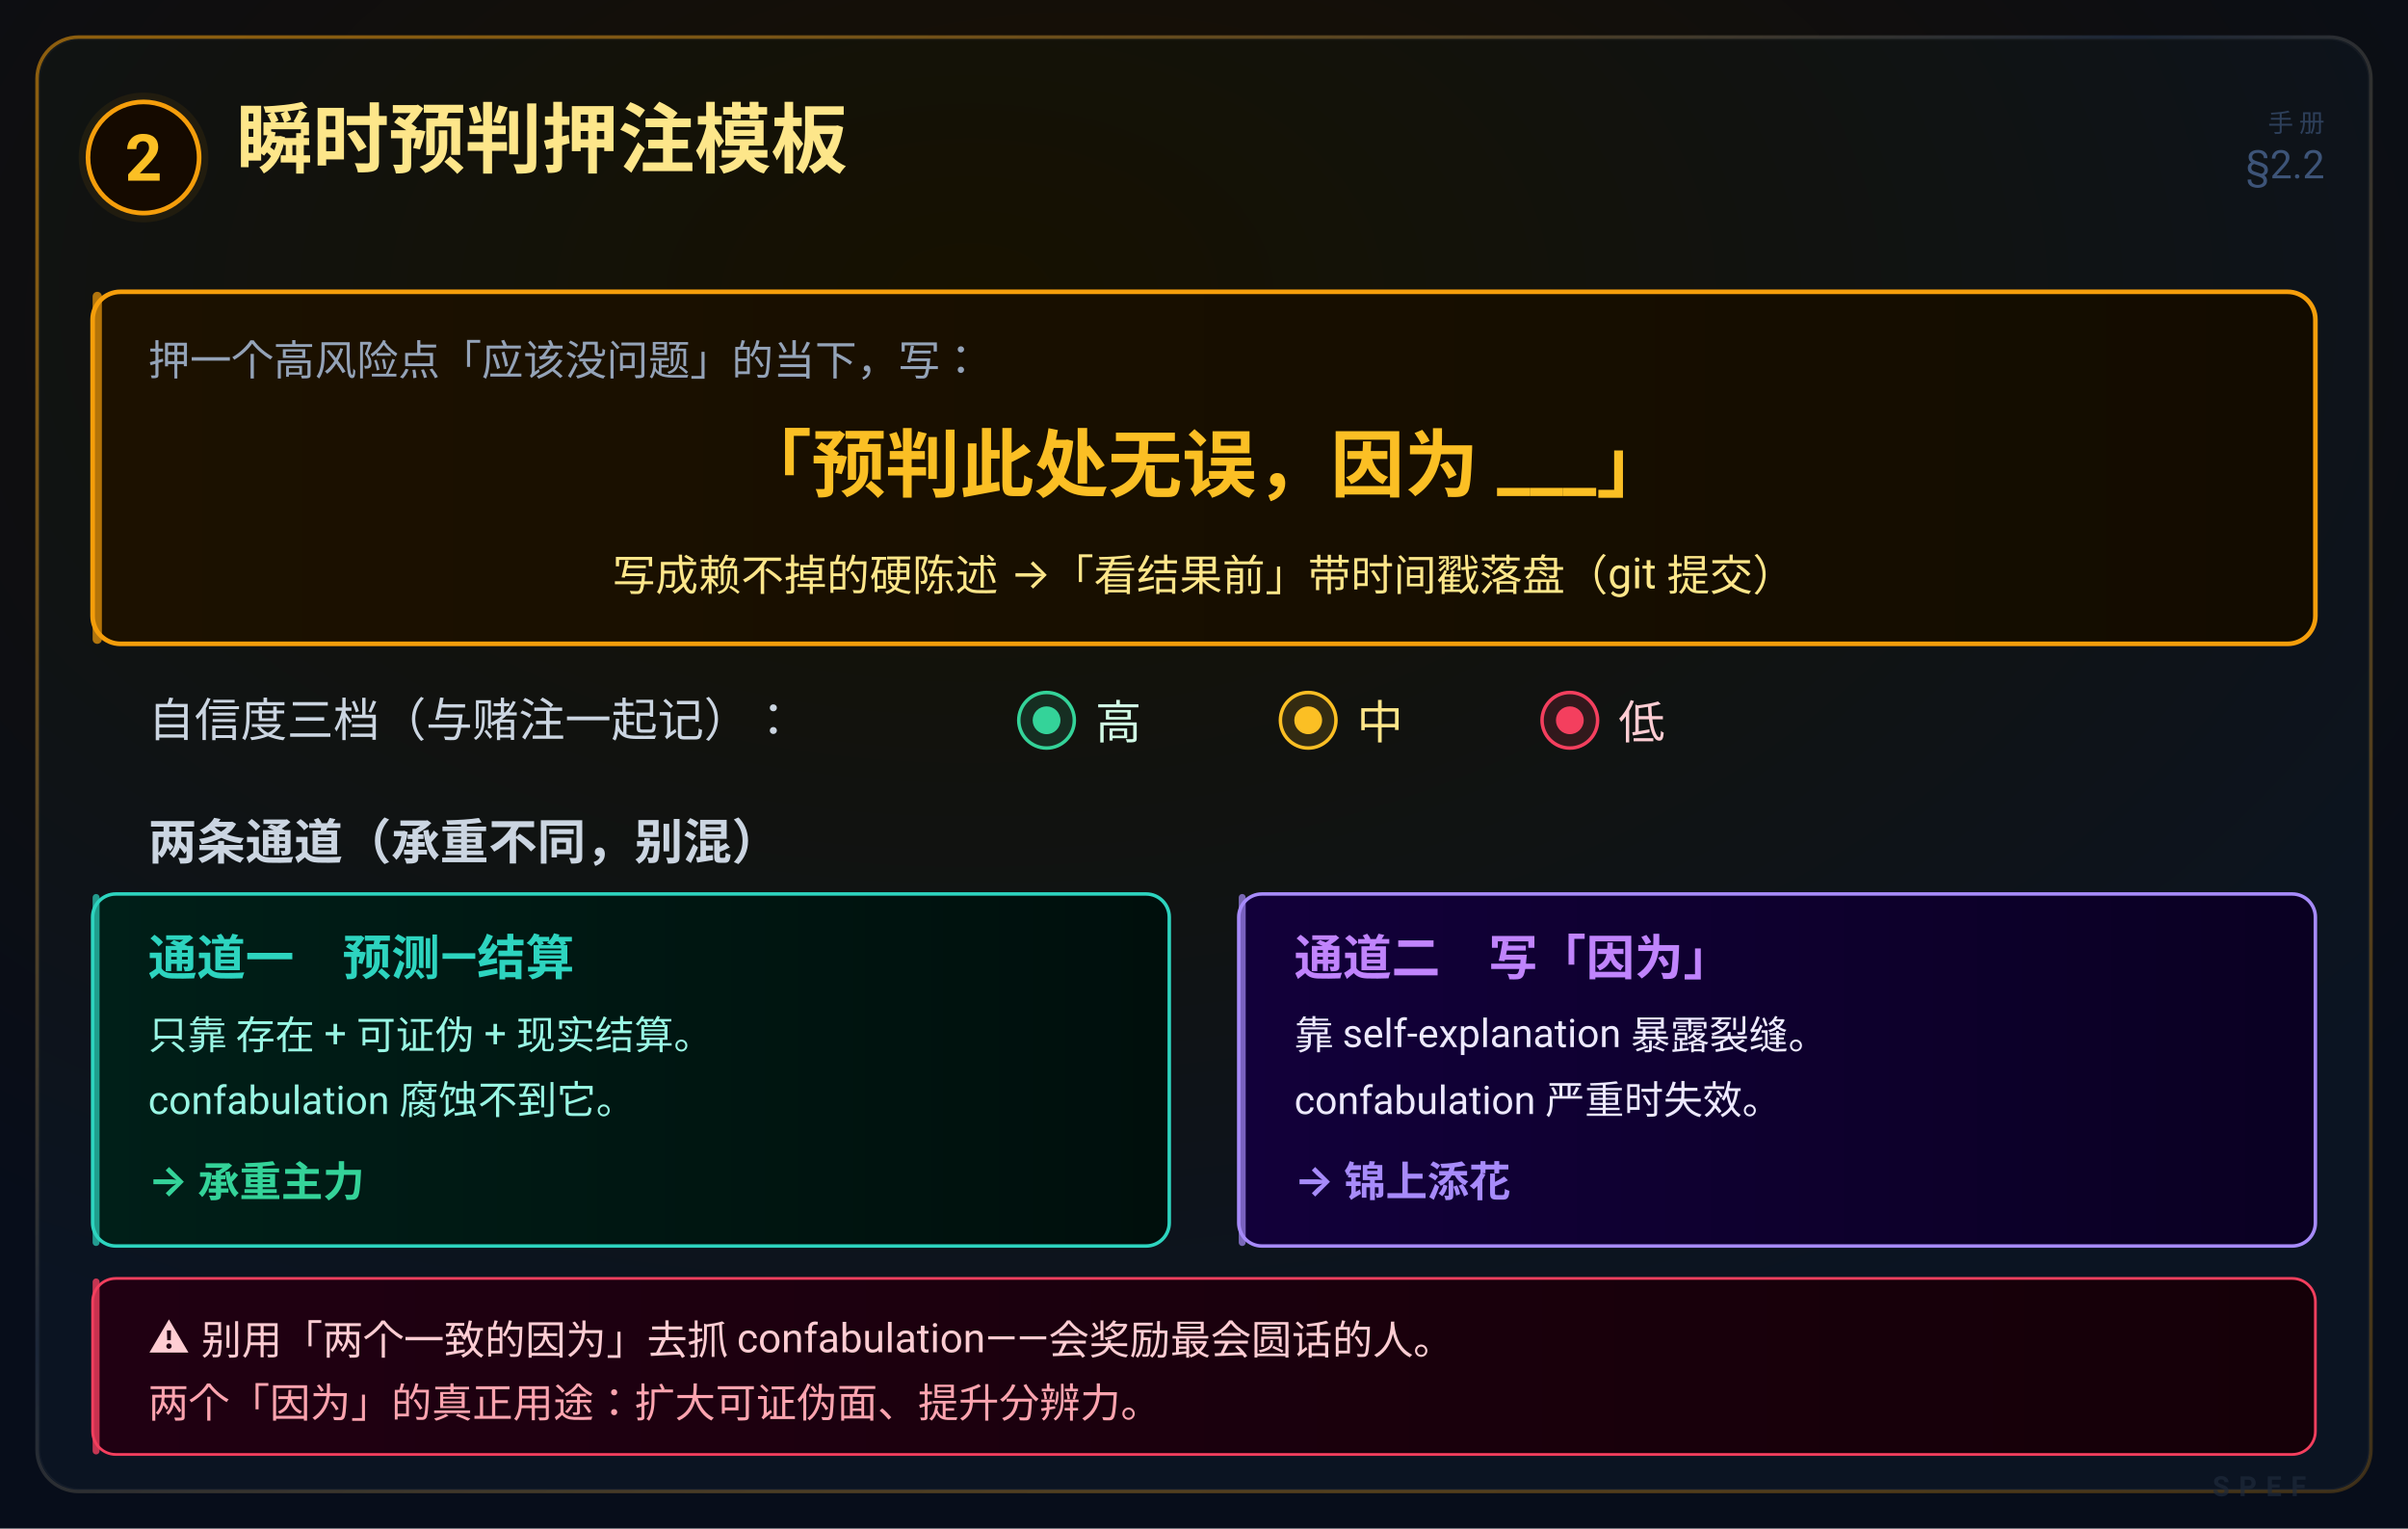
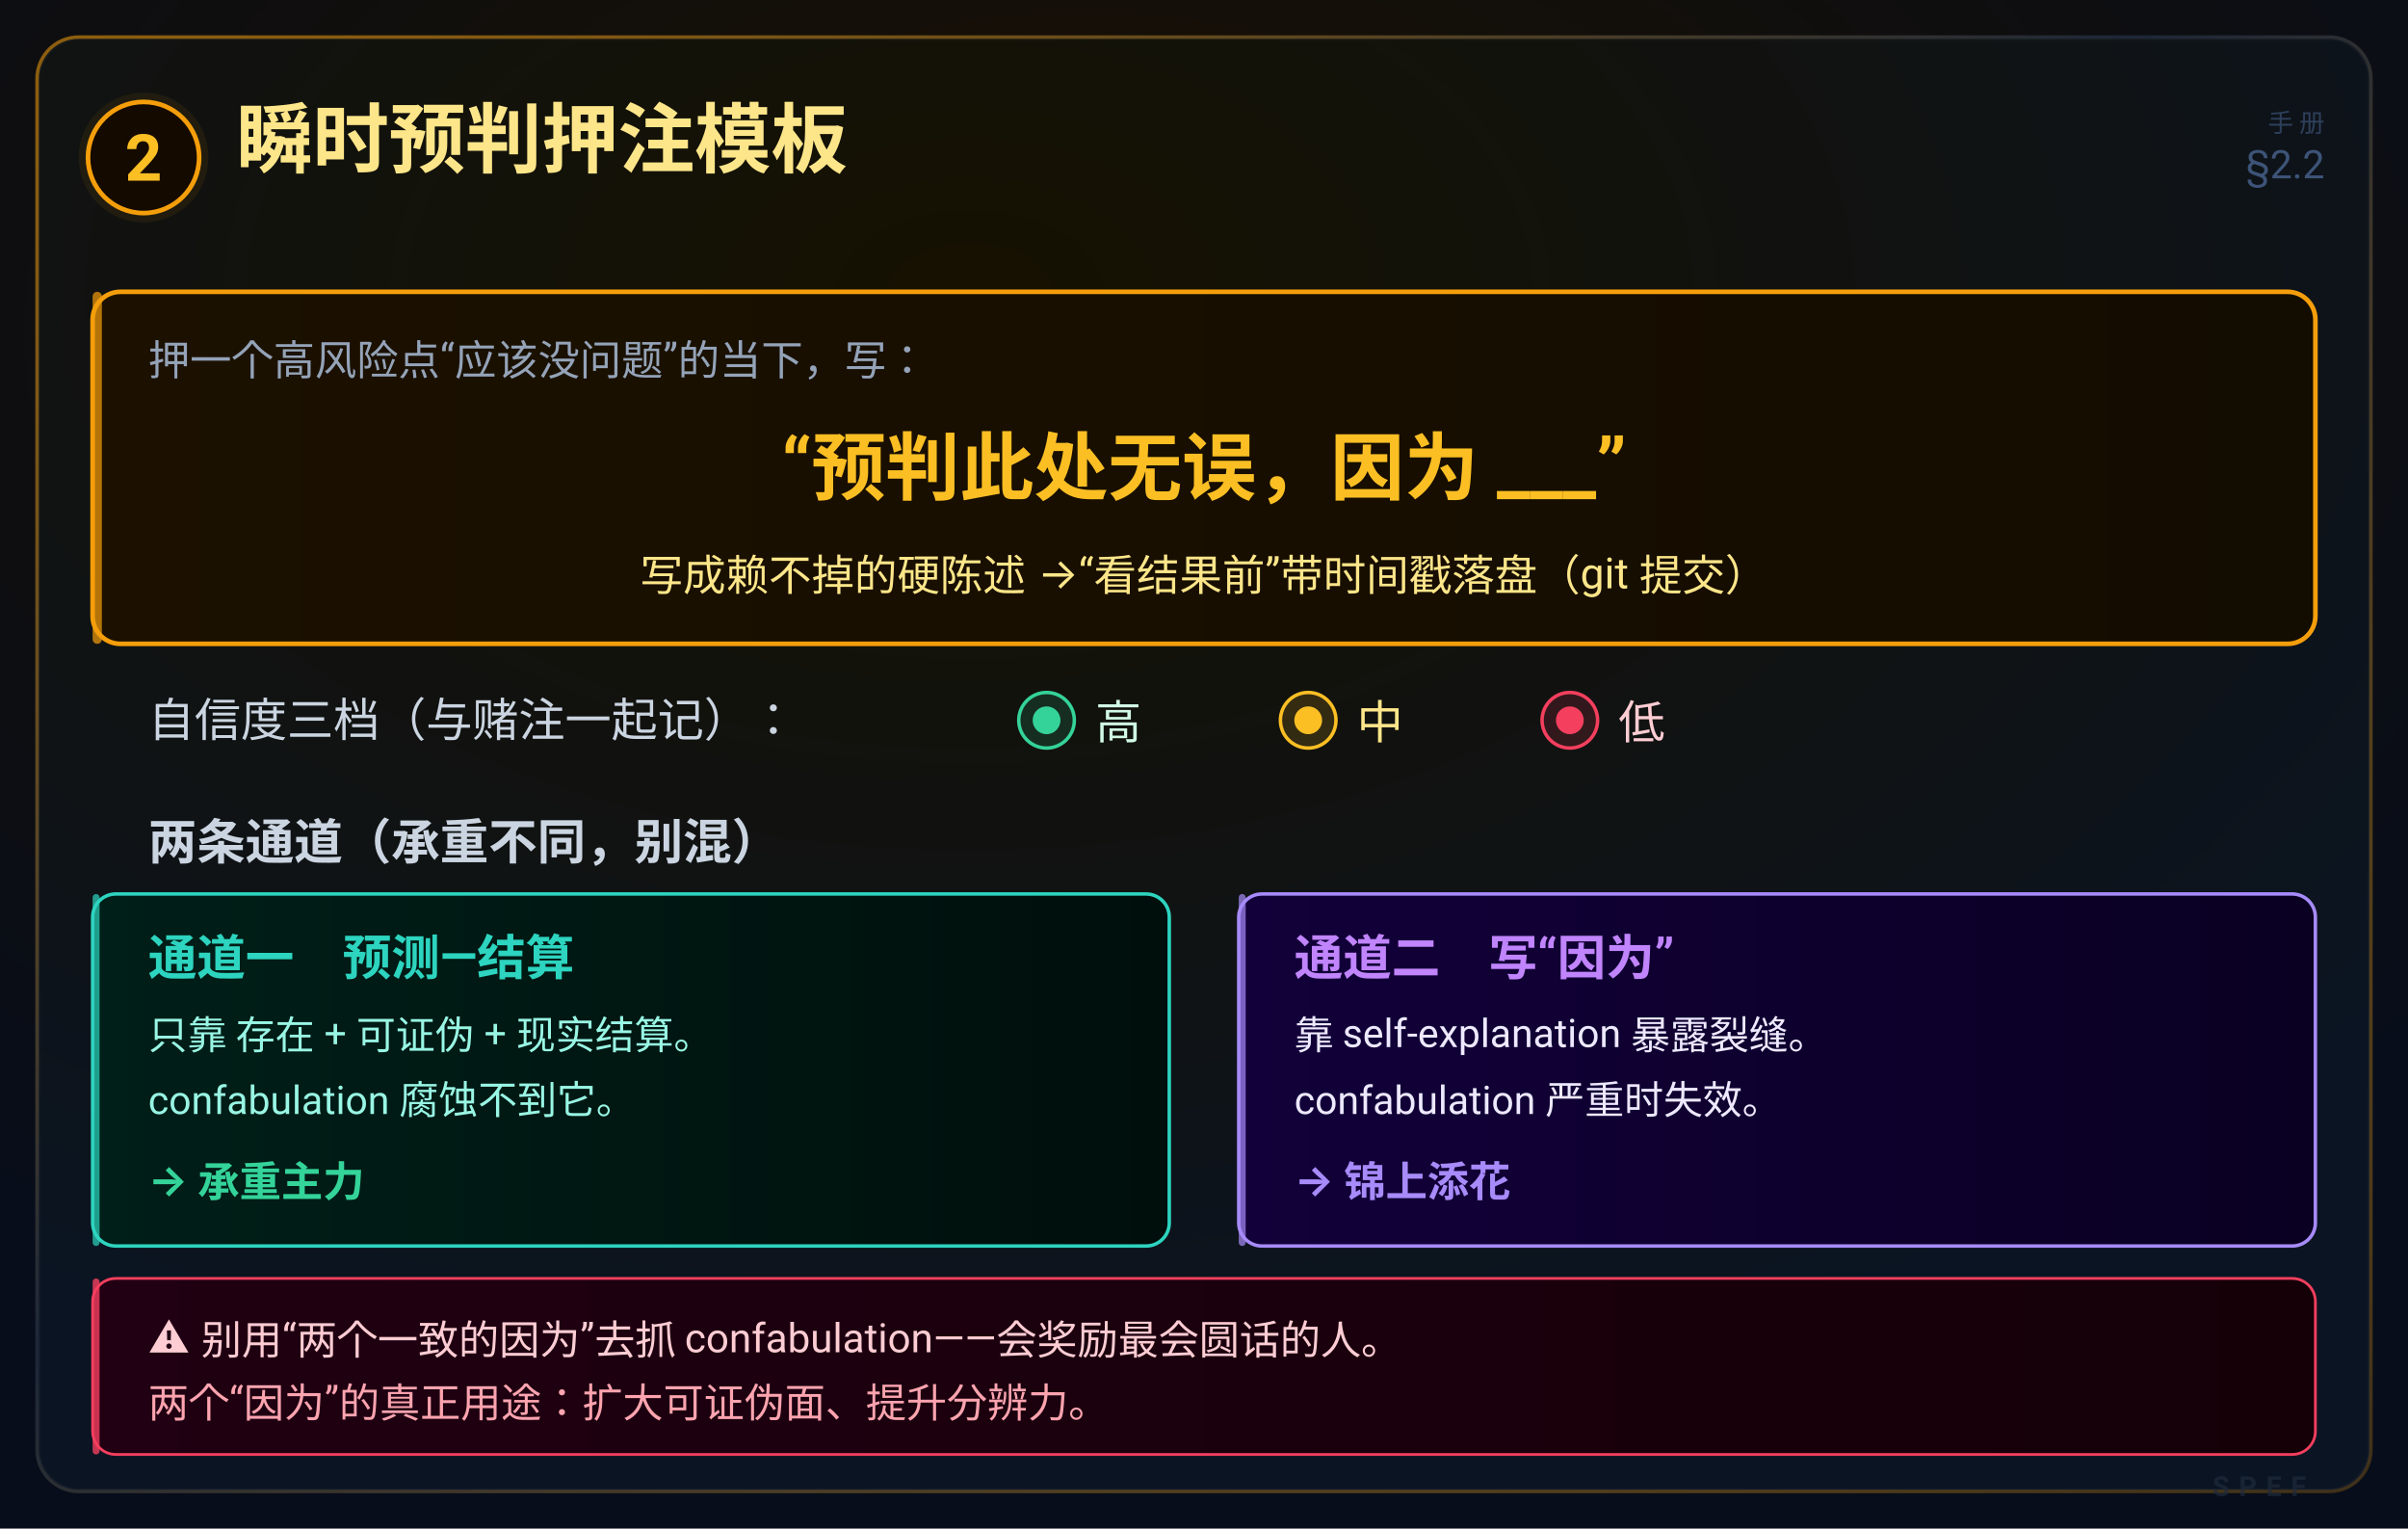
<svg xmlns="http://www.w3.org/2000/svg" viewBox="0 0 1040 660" font-family="'PingFang SC','Hiragino Sans GB','Microsoft YaHei','Noto Sans SC',ui-sans-serif,system-ui,-apple-system,'Segoe UI',Roboto,sans-serif">
  <defs>
    <radialGradient id="bg" cx="45%" cy="22%" r="72%">
      <stop offset="0%" stop-color="#1a1000" />
      <stop offset="100%" stop-color="#070d1a" />
    </radialGradient>
    <radialGradient id="surf" cx="40%" cy="18%" r="78%">
      <stop offset="0%" stop-color="#161100" />
      <stop offset="100%" stop-color="#0b1422" />
    </radialGradient>
    <linearGradient id="bord" x1="0%" y1="0%" x2="100%" y2="100%">
      <stop offset="0%" stop-color="#f59e0b" stop-opacity="0.55" />
      <stop offset="45%" stop-color="#1e293b" stop-opacity="0.9" />
      <stop offset="100%" stop-color="#f59e0b" stop-opacity="0.22" />
    </linearGradient>
    <linearGradient id="sep" x1="0%" y1="0%" x2="100%" y2="0%">
      <stop offset="0%" stop-color="#f59e0b" stop-opacity="0.75" />
      <stop offset="55%" stop-color="#1e293b" stop-opacity="0.4" />
      <stop offset="100%" stop-color="#1e293b" stop-opacity="0" />
    </linearGradient>
    <linearGradient id="tplBox" x1="0%" y1="0%" x2="100%" y2="0%">
      <stop offset="0%" stop-color="#1c1100" />
      <stop offset="100%" stop-color="#130c00" />
    </linearGradient>
    <linearGradient id="ch1" x1="0%" y1="0%" x2="100%" y2="0%">
      <stop offset="0%" stop-color="#001f18" />
      <stop offset="100%" stop-color="#000f0c" />
    </linearGradient>
    <linearGradient id="ch2" x1="0%" y1="0%" x2="100%" y2="0%">
      <stop offset="0%" stop-color="#12003a" />
      <stop offset="100%" stop-color="#0a0022" />
    </linearGradient>
    <linearGradient id="warn" x1="0%" y1="0%" x2="100%" y2="0%">
      <stop offset="0%" stop-color="#200012" />
      <stop offset="100%" stop-color="#150008" />
    </linearGradient>
  </defs>
  <rect width="1040" height="660" fill="url(#bg)" />
  <circle cx="32" cy="32" r="2.5" fill="#f59e0b" fill-opacity="0.22" />
  <circle cx="1008" cy="32" r="2.5" fill="#f59e0b" fill-opacity="0.22" />
  <circle cx="32" cy="628" r="2.5" fill="#f59e0b" fill-opacity="0.08" />
  <circle cx="1008" cy="628" r="2.5" fill="#f59e0b" fill-opacity="0.08" />
  <rect x="16" y="16" width="1008" height="628" rx="18" fill="url(#surf)" />
  <rect x="16" y="16" width="1008" height="628" rx="18" fill="none" stroke="url(#bord)" stroke-width="1.5" />
  <rect x="17" y="17" width="1006" height="626" rx="17.5" fill="none" stroke="#ffffff" stroke-width="0.5" stroke-opacity="0.04" />
  <text x="996" y="646" font-size="12" fill="#1e293b" text-anchor="end" letter-spacing="4" font-weight="700" opacity="0.7">SPEF</text>
  <circle cx="62" cy="68" r="28" fill="#f59e0b" fill-opacity="0.07" />
  <circle cx="62" cy="68" r="24" fill="#150a00" stroke="#f59e0b" stroke-width="2" />
  <text x="62" y="78" font-size="28" fill="#fbbf24" text-anchor="middle" font-weight="bold">2</text>
  <text x="102" y="72" font-size="33" fill="#fde68a" font-weight="bold">瞬时预判押注模板</text>
  <text x="1004" y="57" font-size="11" fill="#2d3f5a" text-anchor="end" letter-spacing="2.5">手册</text>
  <text x="1004" y="77" font-size="17" fill="#3d5478" text-anchor="end">§2.2</text>
  <line x1="40" y1="104" x2="1000" y2="104" stroke="url(#sep)" stroke-width="1" />
  <rect x="40" y="126" width="960" height="152" rx="12" fill="url(#tplBox)" stroke="#f59e0b" stroke-width="2" />
  <rect x="40" y="126" width="4" height="152" rx="2" fill="#f59e0b" opacity="0.7" />
-   <text x="64" y="162" font-size="18" fill="#94a3b8">押一个高风险点「应该没问题」的当下，写：</text>
-   <text x="520" y="212" font-size="32" fill="#fbbf24" text-anchor="middle" font-weight="bold">「预判此处无误，因为 ___」</text>
-   <text x="520" y="255" font-size="18.5" fill="#fde68a" text-anchor="middle">写成赖不掉的硬陈述 →「看结果前」带时间戳落盘（git 提交）</text>
+   <text x="64" y="162" font-size="18" fill="#94a3b8">押一个高风险点“应该没问题”的当下，写：</text>
+   <text x="520" y="212" font-size="32" fill="#fbbf24" text-anchor="middle" font-weight="bold">“预判此处无误，因为 ___”</text>
+   <text x="520" y="255" font-size="18.5" fill="#fde68a" text-anchor="middle">写成赖不掉的硬陈述 →“看结果前”带时间戳落盘（git 提交）</text>
  <text x="64" y="318" font-size="20" fill="#cbd5e1">自信度三档（与赌注一起记）：</text>
  <circle cx="452" cy="311" r="12" fill="#34d399" fill-opacity="0.15" stroke="#34d399" stroke-width="1.5" />
  <circle cx="452" cy="311" r="6" fill="#34d399" />
  <text x="473" y="319" font-size="20" fill="#d1fae5">高</text>
  <circle cx="565" cy="311" r="12" fill="#fbbf24" fill-opacity="0.15" stroke="#fbbf24" stroke-width="1.5" />
  <circle cx="565" cy="311" r="6" fill="#fbbf24" />
  <text x="586" y="319" font-size="20" fill="#fde68a">中</text>
  <circle cx="678" cy="311" r="12" fill="#f43f5e" fill-opacity="0.15" stroke="#f43f5e" stroke-width="1.5" />
  <circle cx="678" cy="311" r="6" fill="#f43f5e" />
  <text x="699" y="319" font-size="20" fill="#fecdd3">低</text>
  <text x="64" y="371" font-size="21" fill="#cbd5e1" font-weight="bold">两条通道（承重不同，别混）</text>
  <rect x="40" y="386" width="465" height="152" rx="10" fill="url(#ch1)" stroke="#2dd4bf" stroke-width="1.5" />
  <rect x="40" y="386" width="3" height="152" rx="1.5" fill="#2dd4bf" opacity="0.7" />
  <text x="64" y="421" font-size="21" fill="#2dd4bf" font-weight="bold">通道一　预测—结算</text>
  <text x="64" y="453" font-size="17" fill="#99f6e4">只靠 存在 + 可证伪 + 现实结算。</text>
  <text x="64" y="481" font-size="17" fill="#99f6e4">confabulation 腐蚀不到它。</text>
  <text x="64" y="516" font-size="18" fill="#34d399" font-weight="bold">→ 承重主力</text>
  <rect x="535" y="386" width="465" height="152" rx="10" fill="url(#ch2)" stroke="#a78bfa" stroke-width="1.5" />
  <rect x="535" y="386" width="3" height="152" rx="1.5" fill="#a78bfa" opacity="0.7" />
-   <text x="559" y="421" font-size="21" fill="#c084fc" font-weight="bold">通道二　写「因为」</text>
+   <text x="559" y="421" font-size="21" fill="#c084fc" font-weight="bold">通道二　写“因为”</text>
  <text x="559" y="453" font-size="17" fill="#ede9fe">靠 self-explanation 暴露裂缝。</text>
  <text x="559" y="481" font-size="17" fill="#ede9fe">confabulation 严重时失效。</text>
  <text x="559" y="516" font-size="18" fill="#a78bfa" font-weight="bold">→ 锦上添花</text>
  <rect x="40" y="552" width="960" height="76" rx="10" fill="url(#warn)" stroke="#f43f5e" stroke-width="1.2" />
  <rect x="40" y="552" width="3" height="76" rx="1.5" fill="#f43f5e" opacity="0.8" />
-   <text x="64" y="584" font-size="17.5" fill="#fecdd3">⚠ 别用「两个一致的因为」去抓 confabulation——会奖励最会圆话的人。</text>
-   <text x="64" y="612" font-size="17.5" fill="#fda4af">　两个「因为」的真正用途：扩大可证伪面、提升分辨力。</text>
+   <text x="64" y="584" font-size="17.5" fill="#fecdd3">⚠ 别用“两个一致的因为”去抓 confabulation——会奖励最会圆话的人。</text>
+   <text x="64" y="612" font-size="17.5" fill="#fda4af">　两个“因为”的真正用途：扩大可证伪面、提升分辨力。</text>
</svg>
